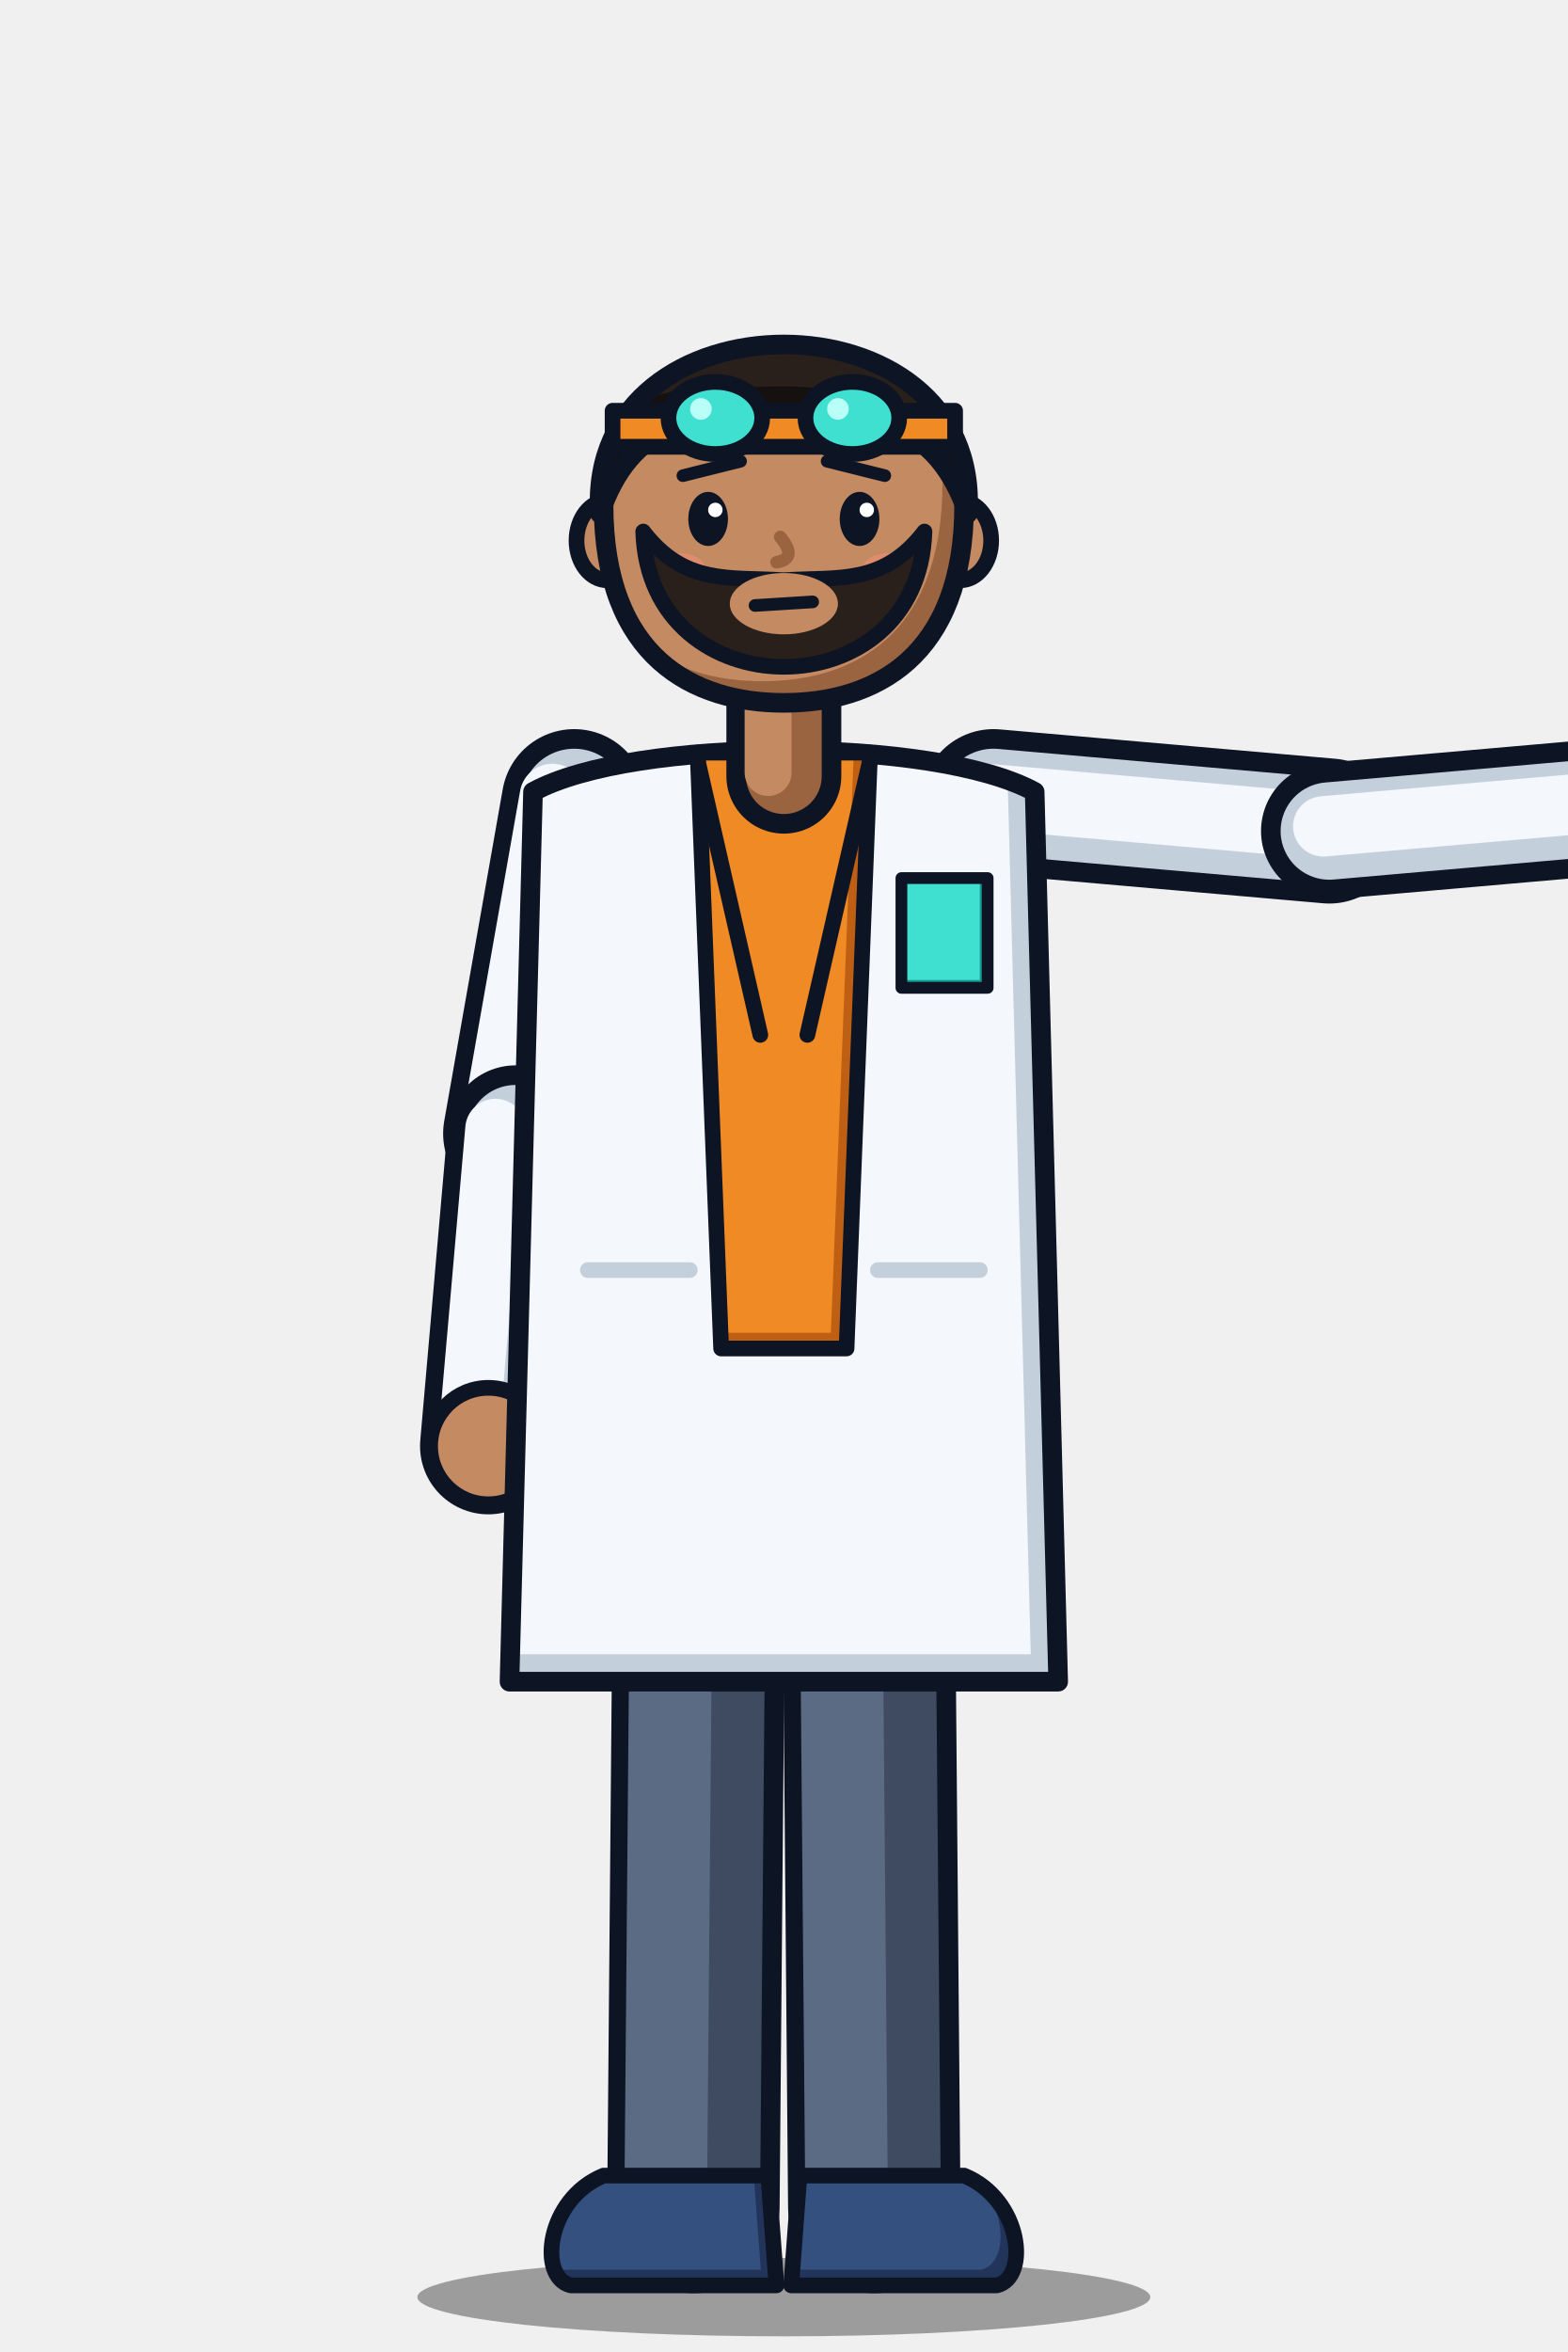
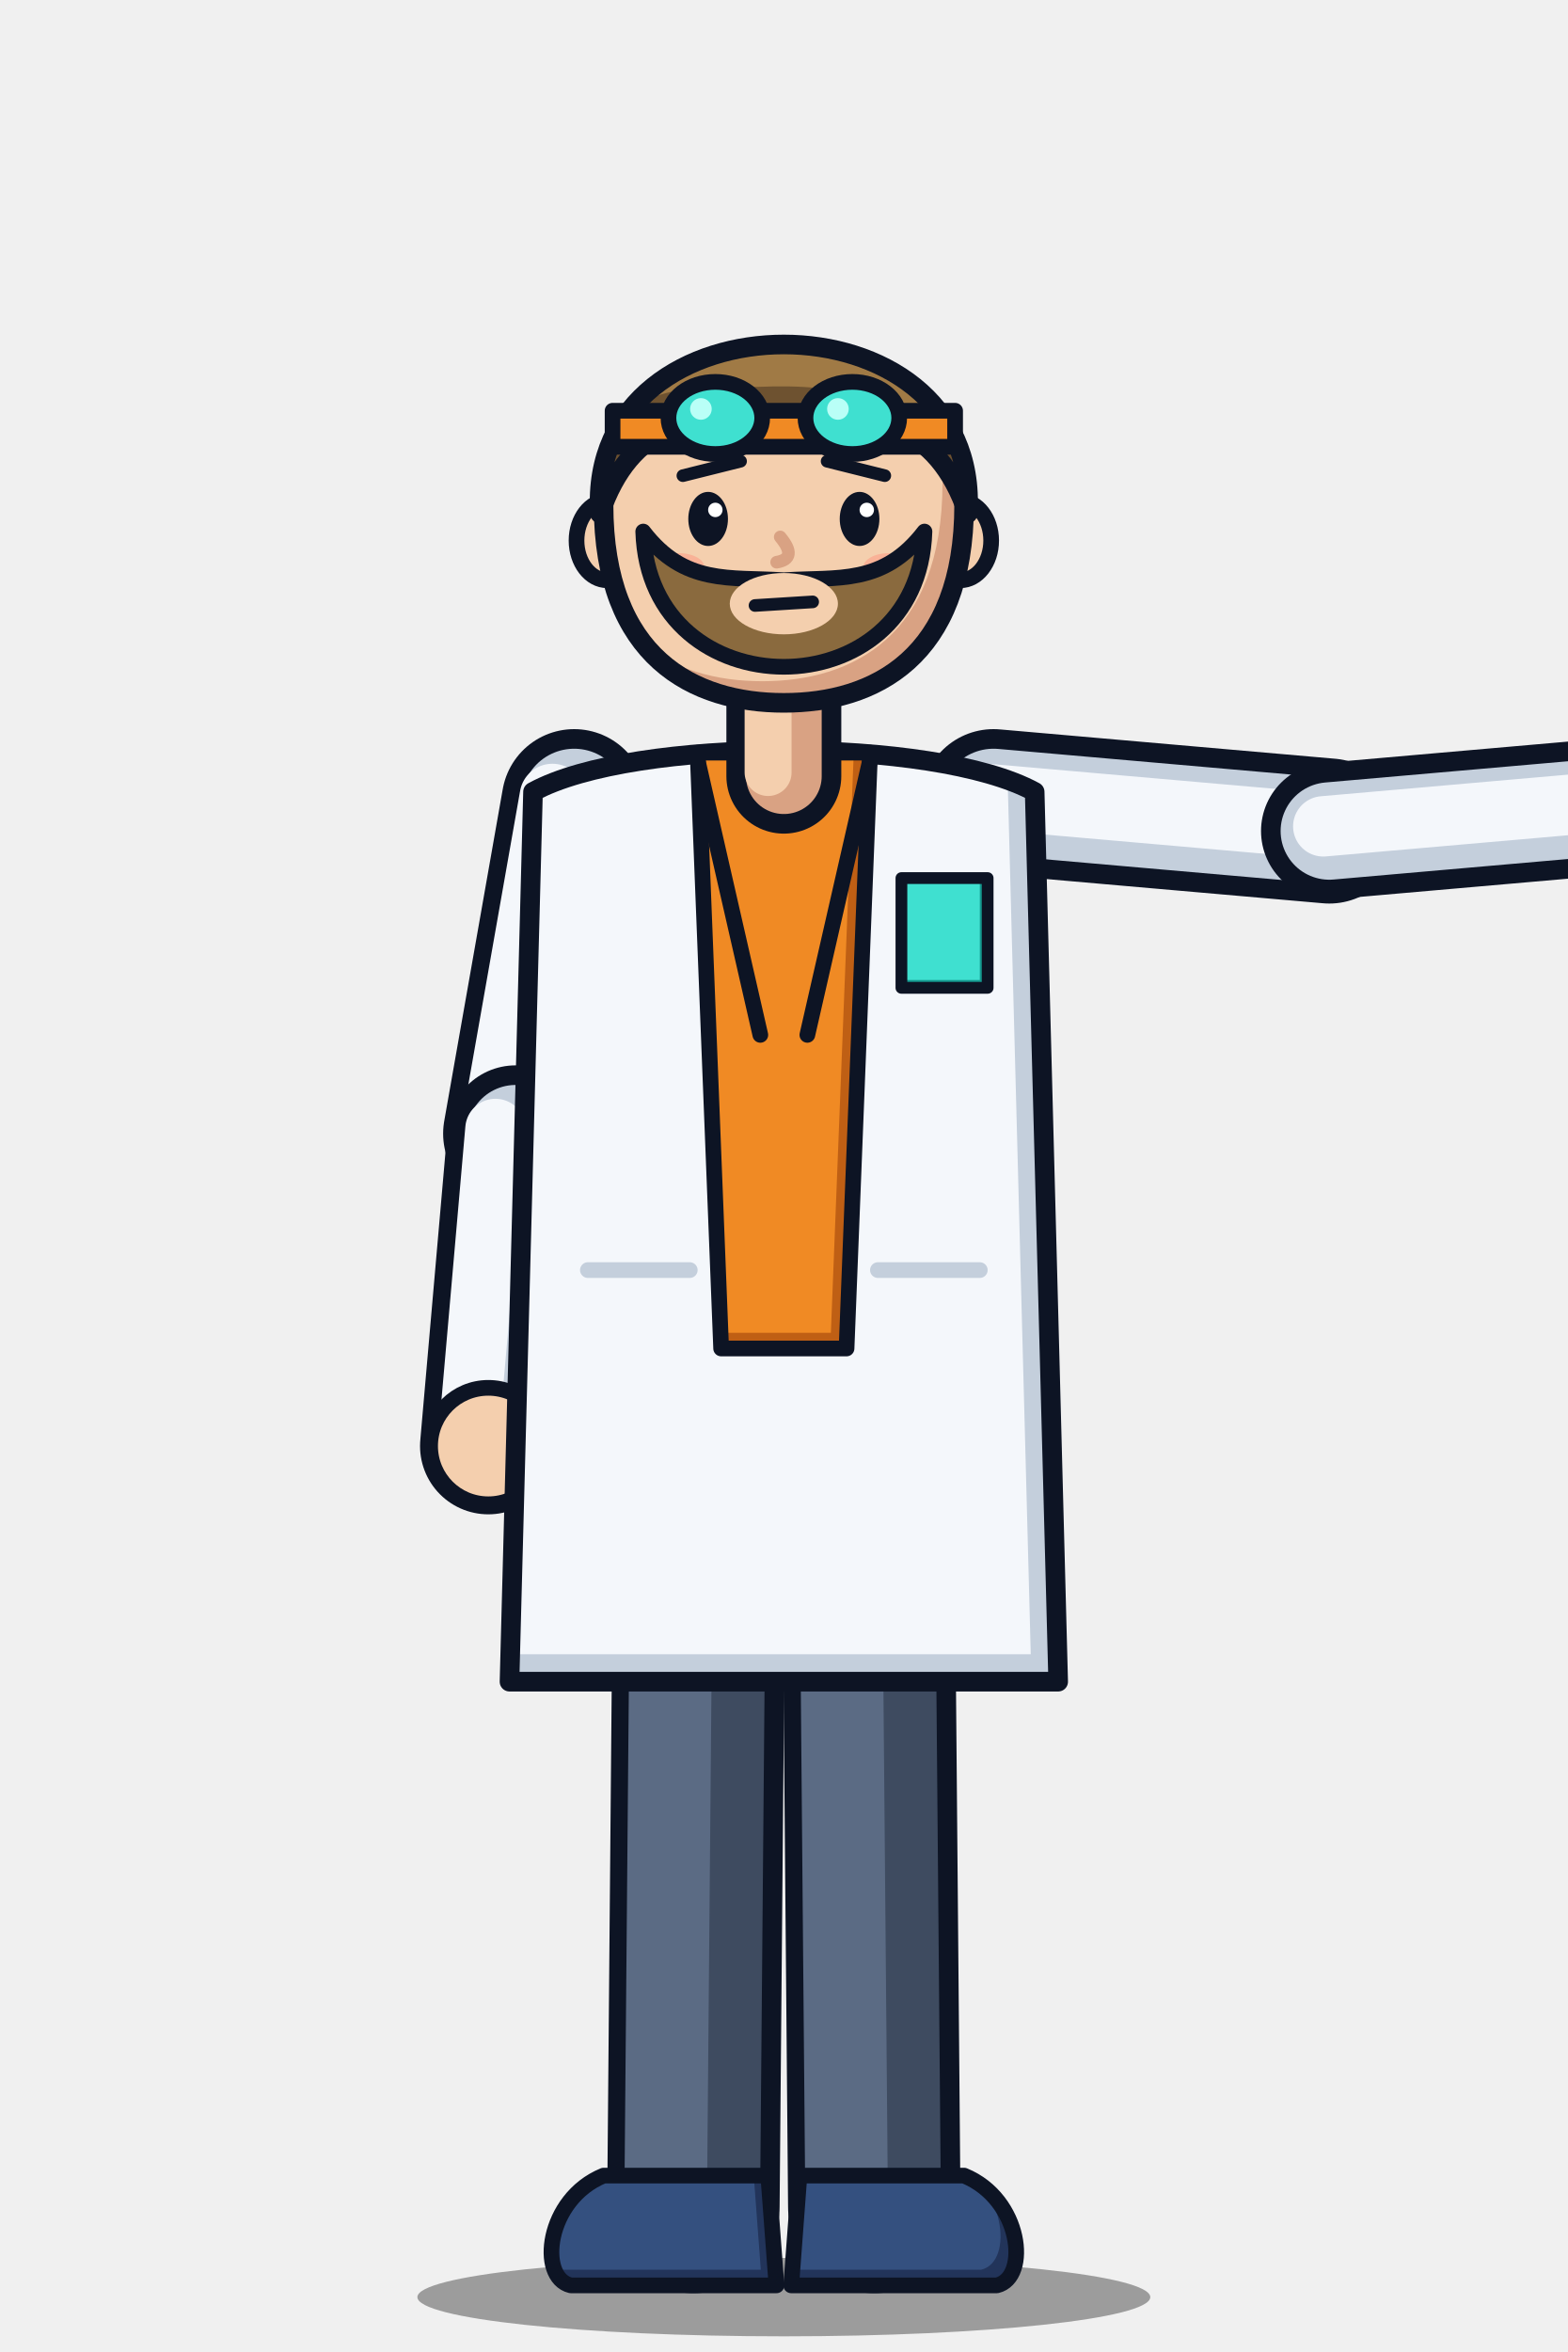
<svg xmlns="http://www.w3.org/2000/svg" viewBox="0 0 400 600" width="400" height="600">
  <defs>
    <filter id="glow" x="-50%" y="-50%" width="200%" height="200%">
      <feGaussianBlur stdDeviation="6" result="b" />
      <feMerge>
        <feMergeNode in="b" />
        <feMergeNode in="SourceGraphic" />
      </feMerge>
    </filter>
    <filter id="blur8" x="-50%" y="-50%" width="200%" height="200%">
      <feGaussianBlur stdDeviation="8" />
    </filter>
    <filter id="blur20" x="-50%" y="-50%" width="200%" height="200%">
      <feGaussianBlur stdDeviation="20" />
    </filter>
  </defs>
  <ellipse cx="200" cy="586" rx="93.5" ry="10" fill="#000" opacity="0.35" />
  <path d="M 178.92 334 L 176.92 563" stroke="#0d1424" stroke-width="44" stroke-linecap="round" />
  <path d="M 178.92 334 L 176.92 563" stroke="#3e4b60" stroke-width="34" stroke-linecap="round" />
  <path d="M 171.848 332.368 L 169.848 561.368" stroke="#5b6b84" stroke-width="21.08" stroke-linecap="round" />
  <clipPath id="c483">
    <path d="M 196.02 555 L 154.02 555 C 139.32 561, 137.22 581, 145.62 583 L 198.12 583 Z" />
  </clipPath>
  <g clip-path="url(#c483)">
    <path d="M 196.02 555 L 154.02 555 C 139.32 561, 137.22 581, 145.62 583 L 198.12 583 Z" fill="#22345a" />
    <path d="M 192.02 551 L 150.02 551 C 135.32 557 133.22 577 141.62 579 L 194.12 579 Z " fill="#34507f" />
  </g>
  <path d="M 196.02 555 L 154.02 555 C 139.32 561, 137.22 581, 145.62 583 L 198.12 583 Z" fill="none" stroke="#0d1424" stroke-width="4" stroke-linejoin="round" />
  <path d="M 221.08 334 L 223.08 563" stroke="#0d1424" stroke-width="44" stroke-linecap="round" />
  <path d="M 221.08 334 L 223.08 563" stroke="#3e4b60" stroke-width="34" stroke-linecap="round" />
  <path d="M 214.008 332.368 L 216.008 561.368" stroke="#5b6b84" stroke-width="21.08" stroke-linecap="round" />
  <clipPath id="c484">
    <path d="M 203.98 555 L 245.98 555 C 260.68 561, 262.78 581, 254.38 583 L 201.88 583 Z" />
  </clipPath>
  <g clip-path="url(#c484)">
    <path d="M 203.98 555 L 245.98 555 C 260.68 561, 262.78 581, 254.38 583 L 201.88 583 Z" fill="#22345a" />
    <path d="M 199.98 551 L 241.98 551 C 256.68 557 258.78 577 250.38 579 L 197.88 579 Z " fill="#34507f" />
  </g>
  <path d="M 203.98 555 L 245.98 555 C 260.68 561, 262.78 581, 254.38 583 L 201.88 583 Z" fill="none" stroke="#0d1424" stroke-width="4" stroke-linejoin="round" />
  <path d="M 146.5 204.5 L 131.566 289.193" stroke="#0d1424" stroke-width="37" stroke-linecap="round" />
  <path d="M 146.5 204.5 L 131.566 289.193" stroke="#c4cfdc" stroke-width="27" stroke-linecap="round" />
  <path d="M 140.95 203.204 L 126.016 287.897" stroke="#f4f7fb" stroke-width="16.74" stroke-linecap="round" />
  <path d="M 131.566 289.193 L 124.594 368.889" stroke="#0d1424" stroke-width="34.84" stroke-linecap="round" />
  <path d="M 131.566 289.193 L 124.594 368.889" stroke="#c4cfdc" stroke-width="24.84" stroke-linecap="round" />
  <path d="M 126.415 288.001 L 119.442 367.697" stroke="#f4f7fb" stroke-width="15.401" stroke-linecap="round" />
-   <circle cx="124.594" cy="368.889" r="14.85" fill="#c48a62" stroke="#0d1424" stroke-width="4" />
+   <circle cx="124.594" cy="368.889" r="14.85" fill="#f4cfae" stroke="#0d1424" stroke-width="4" />
  <path d="M 253.5 204.5 L 339.173 211.995" stroke="#0d1424" stroke-width="37" stroke-linecap="round" />
  <path d="M 253.5 204.5 L 339.173 211.995" stroke="#c4cfdc" stroke-width="27" stroke-linecap="round" />
  <path d="M 251.827 203.204 L 337.5 210.699" stroke="#f4f7fb" stroke-width="16.74" stroke-linecap="round" />
  <path d="M 339.173 211.995 L 418.868 205.023" stroke="#0d1424" stroke-width="34.84" stroke-linecap="round" />
  <path d="M 339.173 211.995 L 418.868 205.023" stroke="#c4cfdc" stroke-width="24.84" stroke-linecap="round" />
  <path d="M 337.634 210.803 L 417.33 203.831" stroke="#f4f7fb" stroke-width="15.401" stroke-linecap="round" />
-   <circle cx="418.868" cy="205.023" r="14.85" fill="#c48a62" stroke="#0d1424" stroke-width="4" />
+   <circle cx="418.868" cy="205.023" r="14.85" fill="#f4cfae" stroke="#0d1424" stroke-width="4" />
  <clipPath id="c485">
    <path d="M 136 202 C 161.6 188, 238.4 188, 264 202 L 270 429 L 130 429 Z" />
  </clipPath>
  <g clip-path="url(#c485)">
    <path d="M 136 202 C 161.6 188, 238.4 188, 264 202 L 270 429 L 130 429 Z" fill="#c4cfdc" />
    <path d="M 129 195 C 154.6 181 231.4 181 257 195 L 263 422 L 123 422 Z " fill="#f4f7fb" />
  </g>
  <path d="M 136 202 C 161.6 188, 238.4 188, 264 202 L 270 429 L 130 429 Z" fill="none" stroke="#0d1424" stroke-width="5" stroke-linejoin="round" />
  <clipPath id="c486">
    <path d="M 178 192 L 222 192 L 216 344 L 184 344 Z" />
  </clipPath>
  <g clip-path="url(#c486)">
    <path d="M 178 192 L 222 192 L 216 344 L 184 344 Z" fill="#bf5f14" />
    <path d="M 174 188 L 218 188 L 212 340 L 180 340 Z " fill="#f08a24" />
  </g>
  <path d="M 178 192 L 222 192 L 216 344 L 184 344 Z" fill="none" stroke="#0d1424" stroke-width="4" stroke-linejoin="round" />
  <path d="M 178 194 L 194 264 M 222 194 L 206 264" fill="none" stroke="#0d1424" stroke-width="4" stroke-linecap="round" stroke-linejoin="round" />
  <path d="M 150 324 L 176 324" fill="none" stroke="#c4cfdc" stroke-width="4" stroke-linecap="round" stroke-linejoin="round" />
  <path d="M 224 324 L 250 324" fill="none" stroke="#c4cfdc" stroke-width="4" stroke-linecap="round" stroke-linejoin="round" />
  <clipPath id="c487">
    <path d="M 230 224 L 252 224 L 252 252 L 230 252 Z" />
  </clipPath>
  <g clip-path="url(#c487)">
    <path d="M 230 224 L 252 224 L 252 252 L 230 252 Z" fill="#14998f" />
    <path d="M 228 222 L 250 222 L 250 250 L 228 250 Z " fill="#3fe0d0" />
  </g>
  <path d="M 230 224 L 252 224 L 252 252 L 230 252 Z" fill="none" stroke="#0d1424" stroke-width="3" stroke-linejoin="round" />
  <path d="M 200 165.5 L 200 198" stroke="#0d1424" stroke-width="29.32" stroke-linecap="round" />
-   <path d="M 200 165.5 L 200 198" stroke="#9a6441" stroke-width="19.32" stroke-linecap="round" />
-   <path d="M 195.981 164.573 L 195.981 197.073" stroke="#c48a62" stroke-width="11.978" stroke-linecap="round" />
-   <ellipse cx="154.92" cy="137.9" rx="7.82" ry="10.12" fill="#c48a62" stroke="#0d1424" stroke-width="4" />
-   <ellipse cx="245.08" cy="137.9" rx="7.82" ry="10.12" fill="#c48a62" stroke="#0d1424" stroke-width="4" />
+   <path d="M 200 165.5 L 200 198" stroke="#d9a283" stroke-width="19.32" stroke-linecap="round" />
+   <path d="M 195.981 164.573 L 195.981 197.073" stroke="#f4cfae" stroke-width="11.978" stroke-linecap="round" />
+   <ellipse cx="154.92" cy="137.9" rx="7.82" ry="10.12" fill="#f4cfae" stroke="#0d1424" stroke-width="4" />
+   <ellipse cx="245.08" cy="137.9" rx="7.82" ry="10.12" fill="#f4cfae" stroke="#0d1424" stroke-width="4" />
  <clipPath id="c492">
    <path d="M 154 128.7 C 154 80.4, 246 80.4, 246 128.7 C 246 167.8, 223 179.3, 200 179.3 C 177 179.3, 154 167.8, 154 128.7 Z" />
  </clipPath>
  <g clip-path="url(#c492)">
-     <path d="M 154 128.7 C 154 80.4, 246 80.4, 246 128.7 C 246 167.8, 223 179.3, 200 179.3 C 177 179.3, 154 167.8, 154 128.7 Z" fill="#9a6441" />
-     <path d="M 148.48 123.18 C 148.48 74.88 240.48 74.88 240.48 123.18 C 240.48 162.28 217.48 173.78 194.48 173.78 C 171.48 173.78 148.48 162.28 148.48 123.18 Z " fill="#c48a62" />
+     <path d="M 154 128.7 C 154 80.4, 246 80.4, 246 128.7 C 246 167.8, 223 179.3, 200 179.3 C 177 179.3, 154 167.8, 154 128.7 Z" fill="#d9a283" />
+     <path d="M 148.48 123.18 C 148.48 74.88 240.48 74.88 240.48 123.18 C 240.48 162.28 217.48 173.78 194.48 173.78 C 171.48 173.78 148.48 162.28 148.48 123.18 Z " fill="#f4cfae" />
  </g>
  <path d="M 154 128.7 C 154 80.4, 246 80.4, 246 128.7 C 246 167.8, 223 179.3, 200 179.3 C 177 179.3, 154 167.8, 154 128.7 Z" fill="none" stroke="#0d1424" stroke-width="5" stroke-linejoin="round" />
  <ellipse cx="180.68" cy="132.38" rx="5.06" ry="6.9" fill="#0d1424" />
  <circle cx="182.52" cy="130.08" r="1.84" fill="#fff" />
  <path d="M 188.96 117.66 L 174.24 121.34" fill="none" stroke="#0d1424" stroke-width="3.22" stroke-linecap="round" stroke-linejoin="round" />
  <ellipse cx="219.32" cy="132.38" rx="5.06" ry="6.9" fill="#0d1424" />
  <circle cx="221.16" cy="130.08" r="1.84" fill="#fff" />
  <path d="M 211.04 117.66 L 225.76 121.34" fill="none" stroke="#0d1424" stroke-width="3.22" stroke-linecap="round" stroke-linejoin="round" />
-   <path d="M 199.08 136.98 Q 203.68 142.5 198.16 143.42" fill="none" stroke="#9a6441" stroke-width="3.22" stroke-linecap="round" stroke-linejoin="round" />
+   <path d="M 199.08 136.98 Q 203.68 142.5 198.16 143.42" fill="none" stroke="#d9a283" stroke-width="3.22" stroke-linecap="round" stroke-linejoin="round" />
  <ellipse cx="173.32" cy="144.8" rx="6.44" ry="3.68" fill="#ff8f7a" opacity=".45" />
  <ellipse cx="226.68" cy="144.8" rx="6.44" ry="3.68" fill="#ff8f7a" opacity=".45" />
-   <path d="M 164.12 135.6 C 165.5 181.6, 234.5 181.6, 235.88 135.6 C 225.3 149.4, 213.8 147.1, 200 148.02 C 186.2 147.1, 174.7 149.4, 164.12 135.6 Z" fill="#2a201b" stroke="#0d1424" stroke-width="4" stroke-linejoin="round" />
-   <ellipse cx="200" cy="154" rx="13.8" ry="7.82" fill="#c48a62" />
+   <path d="M 164.12 135.6 C 165.5 181.6, 234.5 181.6, 235.88 135.6 C 225.3 149.4, 213.8 147.1, 200 148.02 C 186.2 147.1, 174.7 149.4, 164.12 135.6 Z" fill="#8a6a3e" stroke="#0d1424" stroke-width="4" stroke-linejoin="round" />
+   <ellipse cx="200" cy="154" rx="13.8" ry="7.82" fill="#f4cfae" />
  <path d="M 192.64 154.46 L 207.36 153.54" fill="none" stroke="#0d1424" stroke-width="3.22" stroke-linecap="round" stroke-linejoin="round" />
  <clipPath id="c490">
    <path d="M 153.08 131 C 149.4 73.5, 250.6 73.5, 246.92 131 C 239.1 108, 223 104.78, 200 105.7 C 177 104.78, 160.9 108, 153.08 131 Z" />
  </clipPath>
  <g clip-path="url(#c490)">
-     <path d="M 153.08 131 C 149.4 73.5, 250.6 73.5, 246.92 131 C 239.1 108, 223 104.78, 200 105.7 C 177 104.78, 160.9 108, 153.08 131 Z" fill="#16110e" />
-     <path d="M 146.08 124 C 142.4 66.5 243.6 66.5 239.92 124 C 232.1 101 216 97.78 193 98.7 C 170 97.78 153.9 101 146.08 124 Z " fill="#2a201b" />
+     <path d="M 153.08 131 C 149.4 73.5, 250.6 73.5, 246.92 131 C 239.1 108, 223 104.78, 200 105.7 C 177 104.78, 160.9 108, 153.08 131 Z" fill="#6e5230" />
+     <path d="M 146.08 124 C 142.4 66.5 243.6 66.5 239.92 124 C 232.1 101 216 97.78 193 98.7 C 170 97.78 153.9 101 146.08 124 Z " fill="#a07a45" />
  </g>
  <path d="M 153.08 131 C 149.4 73.5, 250.6 73.5, 246.92 131 C 239.1 108, 223 104.78, 200 105.7 C 177 104.78, 160.9 108, 153.08 131 Z" fill="none" stroke="#0d1424" stroke-width="5" stroke-linejoin="round" />
  <clipPath id="c491">
    <path d="M 156.3 104.78 L 243.7 104.78 L 243.7 113.98 L 156.3 113.98 Z" />
  </clipPath>
  <g clip-path="url(#c491)">
    <path d="M 156.3 104.78 L 243.7 104.78 L 243.7 113.98 L 156.3 113.98 Z" fill="#bf5f14" />
    <path d="M 154.3 102.78 L 241.7 102.78 L 241.7 111.98 L 154.3 111.98 Z " fill="#f08a24" />
  </g>
  <path d="M 156.3 104.78 L 243.7 104.78 L 243.7 113.98 L 156.3 113.98 Z" fill="none" stroke="#0d1424" stroke-width="4" stroke-linejoin="round" />
  <ellipse cx="182.52" cy="106.62" rx="11.96" ry="9.2" fill="#3fe0d0" stroke="#0d1424" stroke-width="4" />
  <circle cx="178.84" cy="104.32" r="2.76" fill="#b9fff7" />
  <ellipse cx="217.48" cy="106.62" rx="11.96" ry="9.2" fill="#3fe0d0" stroke="#0d1424" stroke-width="4" />
  <circle cx="213.8" cy="104.32" r="2.76" fill="#b9fff7" />
</svg>
